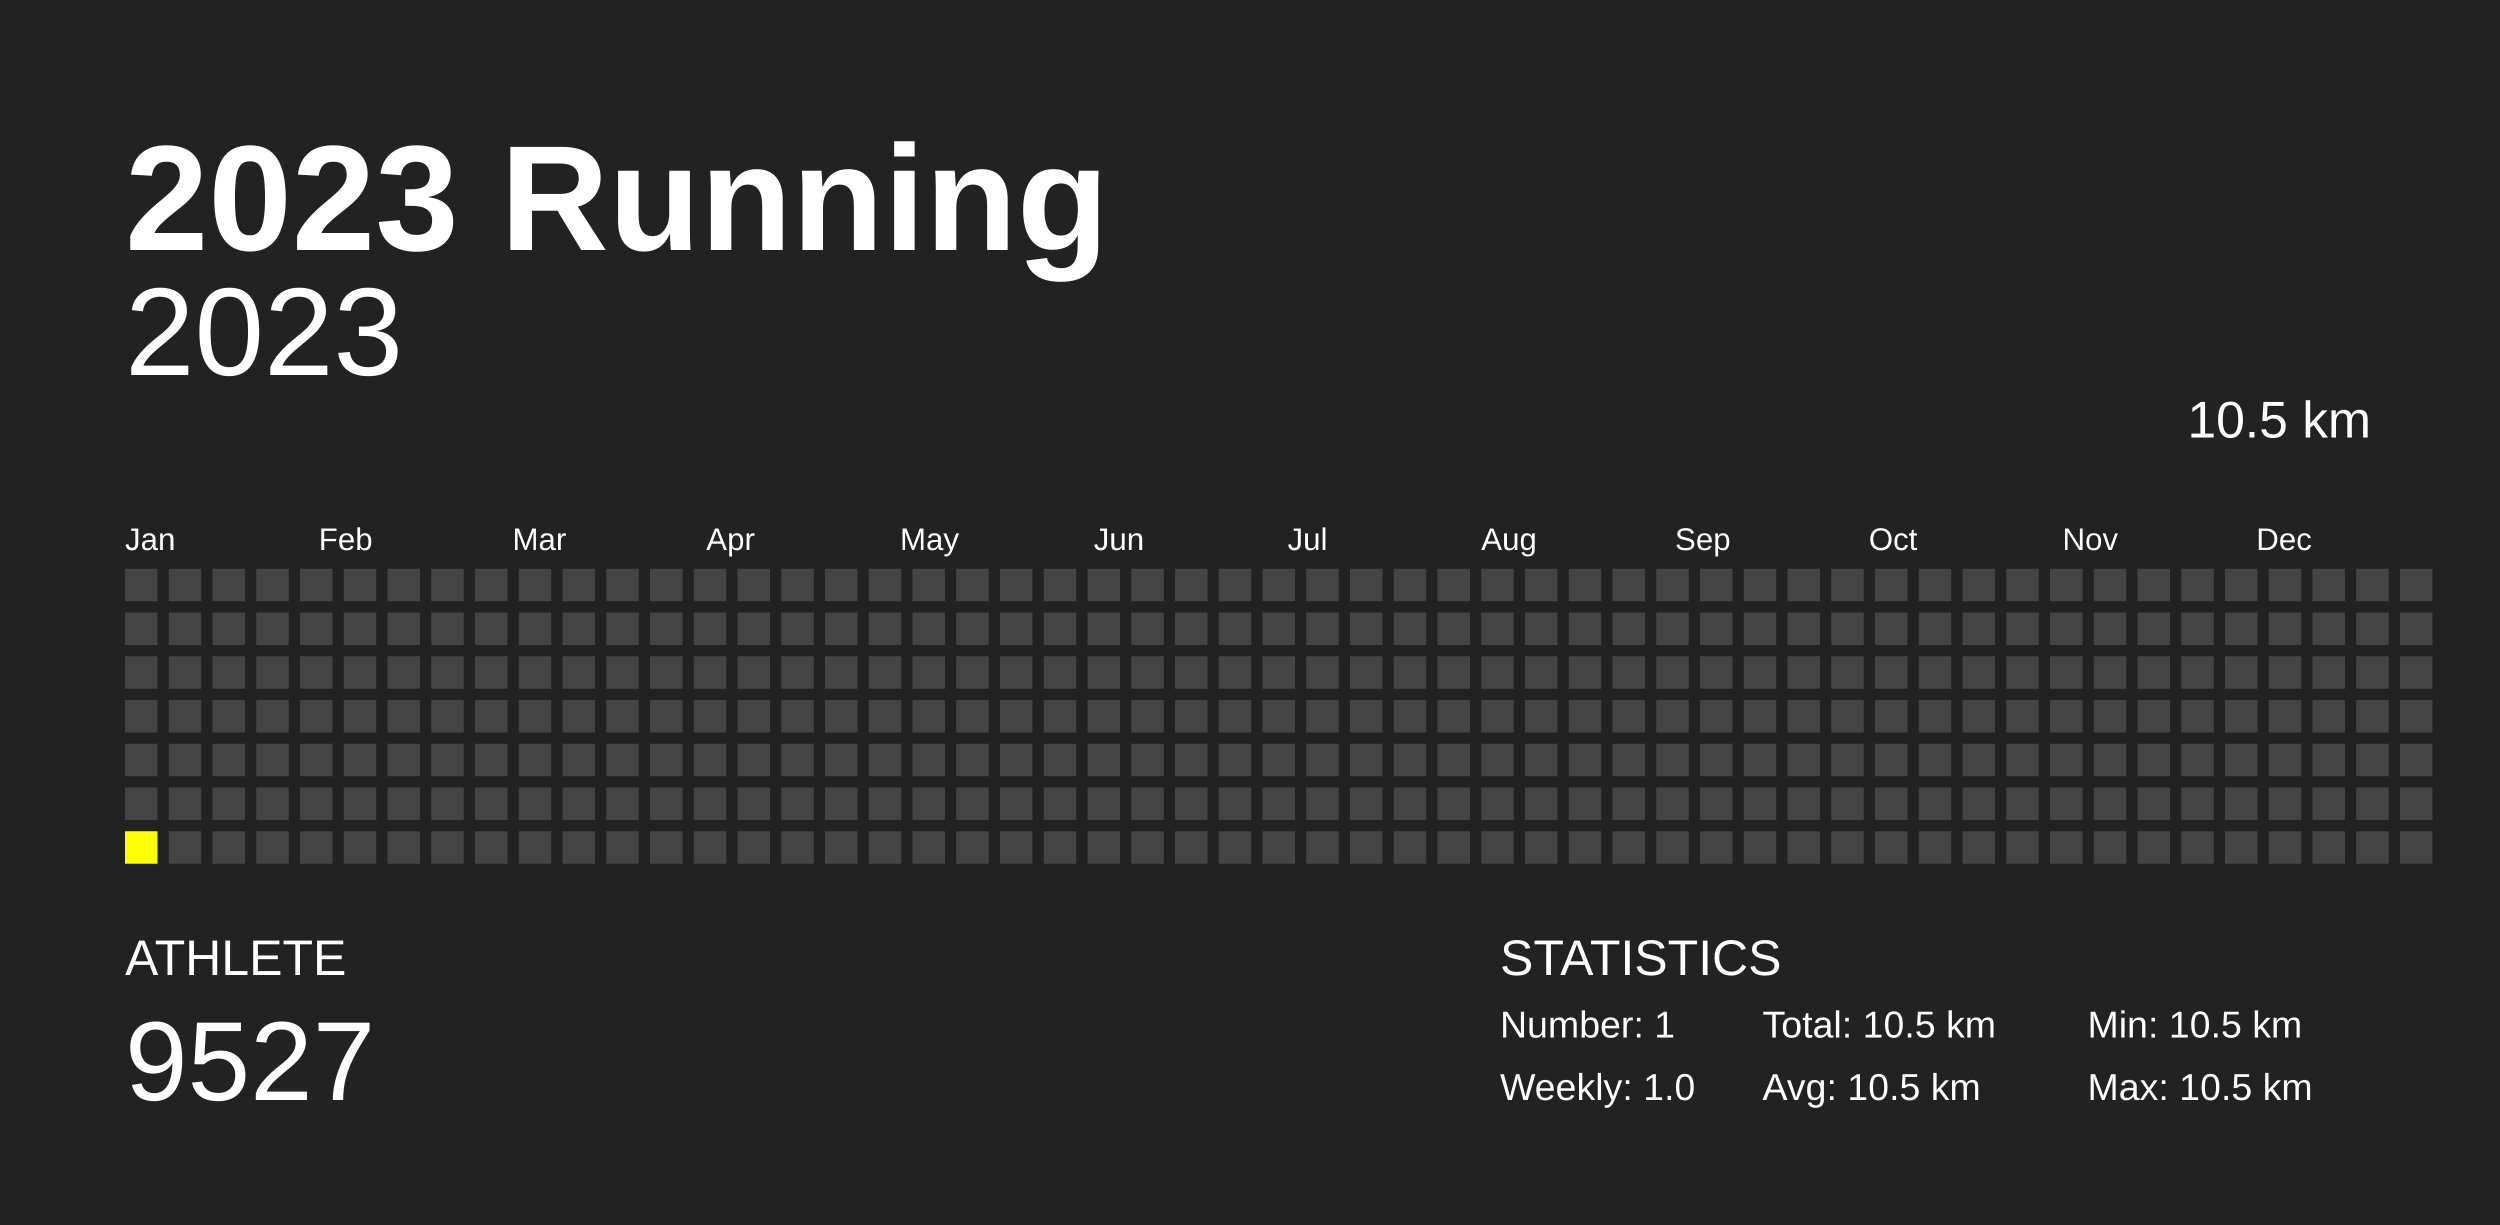
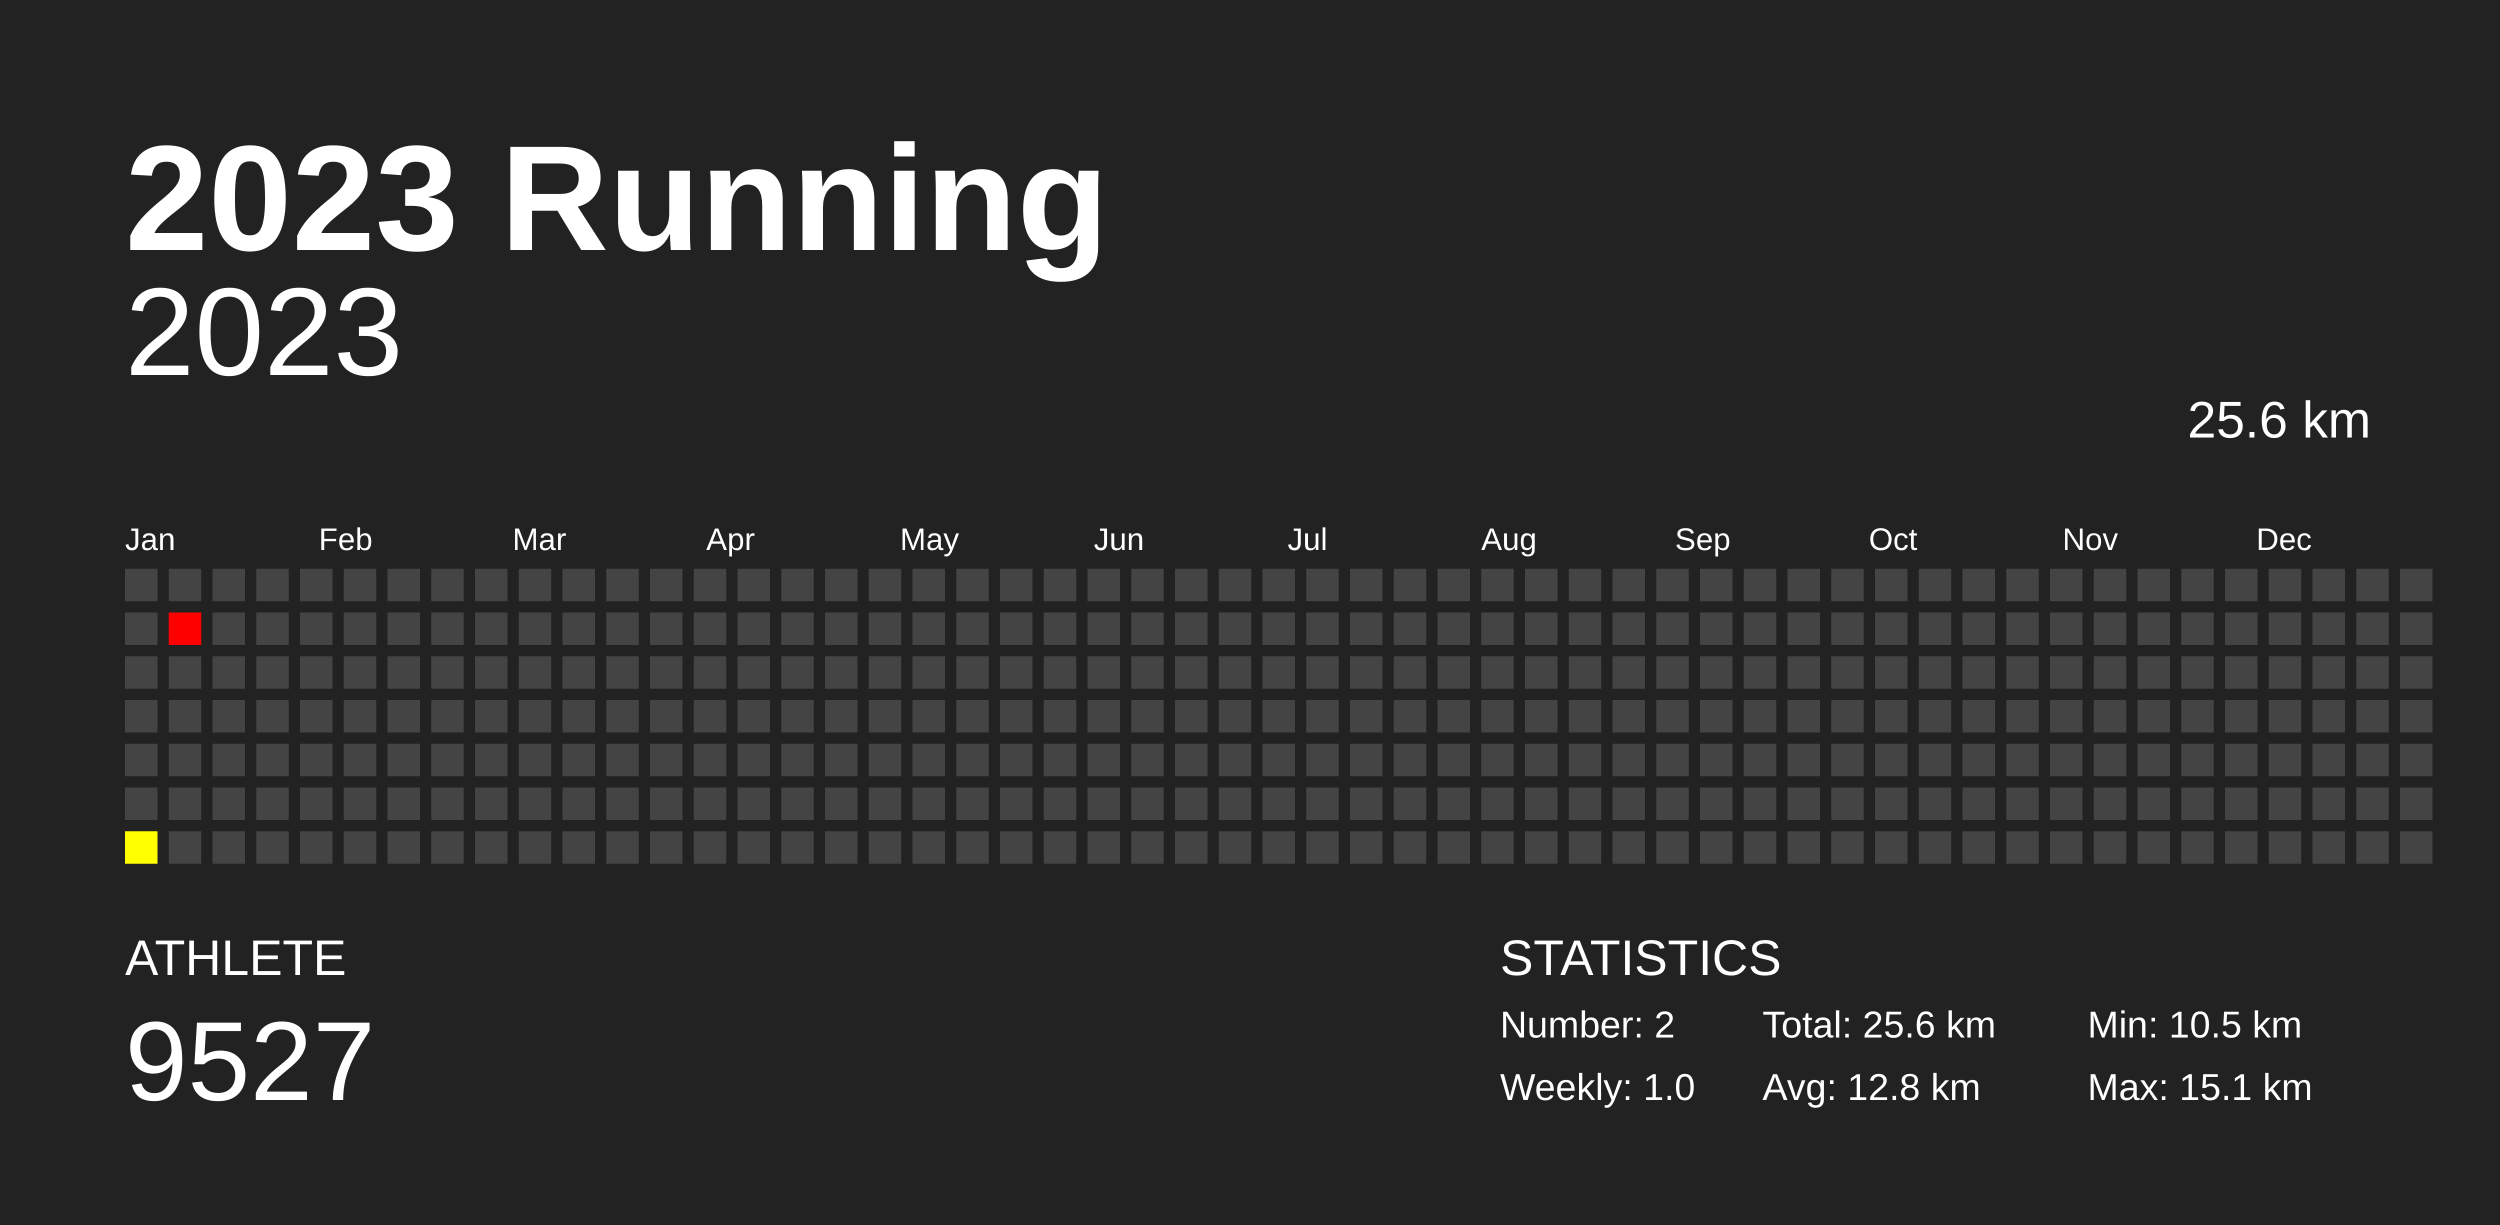
<svg xmlns="http://www.w3.org/2000/svg" baseProfile="full" height="98mm" version="1.1" viewBox="0,0,200,98" width="200mm">
  <defs />
  <rect fill="#222222" height="98" width="200" x="0" y="0" />
  <text fill="#FFFFFF" style="font-size:12px; font-family:Arial; font-weight:bold;" x="10" y="20">2023 Running</text>
  <text fill="#FFFFFF" style="font-size:4px; font-family:Arial" x="10" y="78">ATHLETE</text>
  <text fill="#FFFFFF" style="font-size:9px; font-family:Arial" x="10" y="88">9527</text>
  <text fill="#FFFFFF" style="font-size:4px; font-family:Arial" x="120" y="78">STATISTICS</text>
-   <text fill="#FFFFFF" style="font-size:3px; font-family:Arial" x="120" y="83">Number: 1</text>
+   <text fill="#FFFFFF" style="font-size:3px; font-family:Arial" x="120" y="83">Number: 2</text>
  <text fill="#FFFFFF" style="font-size:3px; font-family:Arial" x="120" y="88">Weekly: 1.0</text>
-   <text fill="#FFFFFF" style="font-size:3px; font-family:Arial" x="141" y="83">Total: 10.5 km</text>
-   <text fill="#FFFFFF" style="font-size:3px; font-family:Arial" x="141" y="88">Avg: 10.5 km</text>
+   <text fill="#FFFFFF" style="font-size:3px; font-family:Arial" x="141" y="83">Total: 25.6 km</text>
+   <text fill="#FFFFFF" style="font-size:3px; font-family:Arial" x="141" y="88">Avg: 12.8 km</text>
  <text fill="#FFFFFF" style="font-size:3px; font-family:Arial" x="167" y="83">Min: 10.5 km</text>
-   <text fill="#FFFFFF" style="font-size:3px; font-family:Arial" x="167" y="88">Max: 10.5 km</text>
+   <text fill="#FFFFFF" style="font-size:3px; font-family:Arial" x="167" y="88">Max: 15.1 km</text>
  <text alignment-baseline="hanging" fill="#FFFFFF" style="font-size:10.0px; font-family:Arial;" x="10" y="30">2023</text>
-   <text alignment-baseline="hanging" fill="#FFFFFF" style="font-size:4.125px; font-family:Arial;" x="175" y="35">10.5 km</text>
+   <text alignment-baseline="hanging" fill="#FFFFFF" style="font-size:4.125px; font-family:Arial;" x="175" y="35">25.6 km</text>
  <text fill="#FFFFFF" style="font-size:2.5px; font-family:Arial" x="10.0" y="44">Jan</text>
  <text fill="#FFFFFF" style="font-size:2.5px; font-family:Arial" x="25.5" y="44">Feb</text>
  <text fill="#FFFFFF" style="font-size:2.5px; font-family:Arial" x="41.0" y="44">Mar</text>
  <text fill="#FFFFFF" style="font-size:2.5px; font-family:Arial" x="56.5" y="44">Apr</text>
  <text fill="#FFFFFF" style="font-size:2.5px; font-family:Arial" x="72.0" y="44">May</text>
  <text fill="#FFFFFF" style="font-size:2.5px; font-family:Arial" x="87.5" y="44">Jun</text>
  <text fill="#FFFFFF" style="font-size:2.5px; font-family:Arial" x="103.0" y="44">Jul</text>
  <text fill="#FFFFFF" style="font-size:2.5px; font-family:Arial" x="118.5" y="44">Aug</text>
  <text fill="#FFFFFF" style="font-size:2.5px; font-family:Arial" x="134.0" y="44">Sep</text>
  <text fill="#FFFFFF" style="font-size:2.5px; font-family:Arial" x="149.5" y="44">Oct</text>
  <text fill="#FFFFFF" style="font-size:2.5px; font-family:Arial" x="165.0" y="44">Nov</text>
  <text fill="#FFFFFF" style="font-size:2.5px; font-family:Arial" x="180.5" y="44">Dec</text>
  <rect fill="#444444" height="2.6" width="2.6" x="10.0" y="45.5" />
  <rect fill="#444444" height="2.6" width="2.6" x="10.0" y="49.0" />
  <rect fill="#444444" height="2.6" width="2.6" x="10.0" y="52.5" />
  <rect fill="#444444" height="2.6" width="2.6" x="10.0" y="56.0" />
  <rect fill="#444444" height="2.6" width="2.6" x="10.0" y="59.5" />
  <rect fill="#444444" height="2.6" width="2.6" x="10.0" y="63.0" />
-   <rect fill="yellow" height="2.6" width="2.6" x="10.0" y="66.5" />
+   <rect fill="#ffff00" height="2.6" width="2.6" x="10.0" y="66.5" />
  <rect fill="#444444" height="2.6" width="2.6" x="13.5" y="45.5" />
-   <rect fill="#444444" height="2.6" width="2.6" x="13.5" y="49.0" />
+   <rect fill="#ff0000" height="2.6" width="2.6" x="13.5" y="49.0" />
  <rect fill="#444444" height="2.6" width="2.6" x="13.5" y="52.5" />
  <rect fill="#444444" height="2.6" width="2.6" x="13.5" y="56.0" />
  <rect fill="#444444" height="2.6" width="2.6" x="13.5" y="59.5" />
  <rect fill="#444444" height="2.6" width="2.6" x="13.5" y="63.0" />
  <rect fill="#444444" height="2.6" width="2.6" x="13.5" y="66.5" />
  <rect fill="#444444" height="2.6" width="2.6" x="17.0" y="45.5" />
  <rect fill="#444444" height="2.6" width="2.6" x="17.0" y="49.0" />
  <rect fill="#444444" height="2.6" width="2.6" x="17.0" y="52.5" />
  <rect fill="#444444" height="2.6" width="2.6" x="17.0" y="56.0" />
  <rect fill="#444444" height="2.6" width="2.6" x="17.0" y="59.5" />
  <rect fill="#444444" height="2.6" width="2.6" x="17.0" y="63.0" />
  <rect fill="#444444" height="2.6" width="2.6" x="17.0" y="66.5" />
  <rect fill="#444444" height="2.6" width="2.6" x="20.5" y="45.5" />
  <rect fill="#444444" height="2.6" width="2.6" x="20.5" y="49.0" />
  <rect fill="#444444" height="2.6" width="2.6" x="20.5" y="52.5" />
  <rect fill="#444444" height="2.6" width="2.6" x="20.5" y="56.0" />
  <rect fill="#444444" height="2.6" width="2.6" x="20.5" y="59.5" />
  <rect fill="#444444" height="2.6" width="2.6" x="20.5" y="63.0" />
  <rect fill="#444444" height="2.6" width="2.6" x="20.5" y="66.5" />
  <rect fill="#444444" height="2.6" width="2.6" x="24.0" y="45.5" />
  <rect fill="#444444" height="2.6" width="2.6" x="24.0" y="49.0" />
  <rect fill="#444444" height="2.6" width="2.6" x="24.0" y="52.5" />
  <rect fill="#444444" height="2.6" width="2.6" x="24.0" y="56.0" />
  <rect fill="#444444" height="2.6" width="2.6" x="24.0" y="59.5" />
  <rect fill="#444444" height="2.6" width="2.6" x="24.0" y="63.0" />
  <rect fill="#444444" height="2.6" width="2.6" x="24.0" y="66.5" />
  <rect fill="#444444" height="2.6" width="2.6" x="27.5" y="45.5" />
  <rect fill="#444444" height="2.6" width="2.6" x="27.5" y="49.0" />
  <rect fill="#444444" height="2.6" width="2.6" x="27.5" y="52.5" />
  <rect fill="#444444" height="2.6" width="2.6" x="27.5" y="56.0" />
  <rect fill="#444444" height="2.6" width="2.6" x="27.5" y="59.5" />
  <rect fill="#444444" height="2.6" width="2.6" x="27.5" y="63.0" />
  <rect fill="#444444" height="2.6" width="2.6" x="27.5" y="66.5" />
  <rect fill="#444444" height="2.6" width="2.6" x="31.0" y="45.5" />
  <rect fill="#444444" height="2.6" width="2.6" x="31.0" y="49.0" />
  <rect fill="#444444" height="2.6" width="2.6" x="31.0" y="52.5" />
  <rect fill="#444444" height="2.6" width="2.6" x="31.0" y="56.0" />
  <rect fill="#444444" height="2.6" width="2.6" x="31.0" y="59.5" />
  <rect fill="#444444" height="2.6" width="2.6" x="31.0" y="63.0" />
  <rect fill="#444444" height="2.6" width="2.6" x="31.0" y="66.5" />
  <rect fill="#444444" height="2.6" width="2.6" x="34.5" y="45.5" />
  <rect fill="#444444" height="2.6" width="2.6" x="34.5" y="49.0" />
  <rect fill="#444444" height="2.6" width="2.6" x="34.5" y="52.5" />
  <rect fill="#444444" height="2.6" width="2.6" x="34.5" y="56.0" />
  <rect fill="#444444" height="2.6" width="2.6" x="34.5" y="59.5" />
  <rect fill="#444444" height="2.6" width="2.6" x="34.5" y="63.0" />
  <rect fill="#444444" height="2.6" width="2.6" x="34.5" y="66.5" />
  <rect fill="#444444" height="2.6" width="2.6" x="38.0" y="45.5" />
  <rect fill="#444444" height="2.6" width="2.6" x="38.0" y="49.0" />
  <rect fill="#444444" height="2.6" width="2.6" x="38.0" y="52.5" />
  <rect fill="#444444" height="2.6" width="2.6" x="38.0" y="56.0" />
  <rect fill="#444444" height="2.6" width="2.6" x="38.0" y="59.5" />
  <rect fill="#444444" height="2.6" width="2.6" x="38.0" y="63.0" />
  <rect fill="#444444" height="2.6" width="2.6" x="38.0" y="66.5" />
  <rect fill="#444444" height="2.6" width="2.6" x="41.5" y="45.5" />
  <rect fill="#444444" height="2.6" width="2.6" x="41.5" y="49.0" />
  <rect fill="#444444" height="2.6" width="2.6" x="41.5" y="52.5" />
  <rect fill="#444444" height="2.6" width="2.6" x="41.5" y="56.0" />
  <rect fill="#444444" height="2.6" width="2.6" x="41.5" y="59.5" />
  <rect fill="#444444" height="2.6" width="2.6" x="41.5" y="63.0" />
  <rect fill="#444444" height="2.6" width="2.6" x="41.5" y="66.5" />
  <rect fill="#444444" height="2.6" width="2.6" x="45.0" y="45.5" />
  <rect fill="#444444" height="2.6" width="2.6" x="45.0" y="49.0" />
  <rect fill="#444444" height="2.6" width="2.6" x="45.0" y="52.5" />
  <rect fill="#444444" height="2.6" width="2.6" x="45.0" y="56.0" />
  <rect fill="#444444" height="2.6" width="2.6" x="45.0" y="59.5" />
  <rect fill="#444444" height="2.6" width="2.6" x="45.0" y="63.0" />
  <rect fill="#444444" height="2.6" width="2.6" x="45.0" y="66.5" />
  <rect fill="#444444" height="2.6" width="2.6" x="48.5" y="45.5" />
  <rect fill="#444444" height="2.6" width="2.6" x="48.5" y="49.0" />
  <rect fill="#444444" height="2.6" width="2.6" x="48.5" y="52.5" />
  <rect fill="#444444" height="2.6" width="2.6" x="48.5" y="56.0" />
  <rect fill="#444444" height="2.6" width="2.6" x="48.5" y="59.5" />
  <rect fill="#444444" height="2.6" width="2.6" x="48.5" y="63.0" />
  <rect fill="#444444" height="2.6" width="2.6" x="48.5" y="66.5" />
  <rect fill="#444444" height="2.6" width="2.6" x="52.0" y="45.5" />
  <rect fill="#444444" height="2.6" width="2.6" x="52.0" y="49.0" />
  <rect fill="#444444" height="2.6" width="2.6" x="52.0" y="52.5" />
  <rect fill="#444444" height="2.6" width="2.6" x="52.0" y="56.0" />
  <rect fill="#444444" height="2.6" width="2.6" x="52.0" y="59.5" />
  <rect fill="#444444" height="2.6" width="2.6" x="52.0" y="63.0" />
  <rect fill="#444444" height="2.6" width="2.6" x="52.0" y="66.5" />
  <rect fill="#444444" height="2.6" width="2.6" x="55.5" y="45.5" />
  <rect fill="#444444" height="2.6" width="2.6" x="55.5" y="49.0" />
  <rect fill="#444444" height="2.6" width="2.6" x="55.5" y="52.5" />
  <rect fill="#444444" height="2.6" width="2.6" x="55.5" y="56.0" />
  <rect fill="#444444" height="2.6" width="2.6" x="55.5" y="59.5" />
  <rect fill="#444444" height="2.6" width="2.6" x="55.5" y="63.0" />
  <rect fill="#444444" height="2.6" width="2.6" x="55.5" y="66.5" />
  <rect fill="#444444" height="2.6" width="2.6" x="59.0" y="45.5" />
  <rect fill="#444444" height="2.6" width="2.6" x="59.0" y="49.0" />
  <rect fill="#444444" height="2.6" width="2.6" x="59.0" y="52.5" />
  <rect fill="#444444" height="2.6" width="2.6" x="59.0" y="56.0" />
  <rect fill="#444444" height="2.6" width="2.6" x="59.0" y="59.5" />
  <rect fill="#444444" height="2.6" width="2.6" x="59.0" y="63.0" />
  <rect fill="#444444" height="2.6" width="2.6" x="59.0" y="66.5" />
  <rect fill="#444444" height="2.6" width="2.6" x="62.5" y="45.5" />
  <rect fill="#444444" height="2.6" width="2.6" x="62.5" y="49.0" />
  <rect fill="#444444" height="2.6" width="2.6" x="62.5" y="52.5" />
  <rect fill="#444444" height="2.6" width="2.6" x="62.5" y="56.0" />
  <rect fill="#444444" height="2.6" width="2.6" x="62.5" y="59.5" />
  <rect fill="#444444" height="2.6" width="2.6" x="62.5" y="63.0" />
  <rect fill="#444444" height="2.6" width="2.6" x="62.5" y="66.5" />
  <rect fill="#444444" height="2.6" width="2.6" x="66.0" y="45.5" />
  <rect fill="#444444" height="2.6" width="2.6" x="66.0" y="49.0" />
  <rect fill="#444444" height="2.6" width="2.6" x="66.0" y="52.5" />
  <rect fill="#444444" height="2.6" width="2.6" x="66.0" y="56.0" />
  <rect fill="#444444" height="2.6" width="2.6" x="66.0" y="59.5" />
  <rect fill="#444444" height="2.6" width="2.6" x="66.0" y="63.0" />
  <rect fill="#444444" height="2.6" width="2.6" x="66.0" y="66.5" />
  <rect fill="#444444" height="2.6" width="2.6" x="69.5" y="45.5" />
  <rect fill="#444444" height="2.6" width="2.6" x="69.5" y="49.0" />
  <rect fill="#444444" height="2.6" width="2.6" x="69.5" y="52.5" />
  <rect fill="#444444" height="2.6" width="2.6" x="69.5" y="56.0" />
  <rect fill="#444444" height="2.6" width="2.6" x="69.5" y="59.5" />
  <rect fill="#444444" height="2.6" width="2.6" x="69.5" y="63.0" />
  <rect fill="#444444" height="2.6" width="2.6" x="69.5" y="66.5" />
  <rect fill="#444444" height="2.6" width="2.6" x="73.0" y="45.5" />
  <rect fill="#444444" height="2.6" width="2.6" x="73.0" y="49.0" />
  <rect fill="#444444" height="2.6" width="2.6" x="73.0" y="52.5" />
  <rect fill="#444444" height="2.6" width="2.6" x="73.0" y="56.0" />
  <rect fill="#444444" height="2.6" width="2.6" x="73.0" y="59.5" />
  <rect fill="#444444" height="2.6" width="2.6" x="73.0" y="63.0" />
  <rect fill="#444444" height="2.6" width="2.6" x="73.0" y="66.5" />
  <rect fill="#444444" height="2.6" width="2.6" x="76.5" y="45.5" />
  <rect fill="#444444" height="2.6" width="2.6" x="76.5" y="49.0" />
  <rect fill="#444444" height="2.6" width="2.6" x="76.5" y="52.5" />
  <rect fill="#444444" height="2.6" width="2.6" x="76.5" y="56.0" />
  <rect fill="#444444" height="2.6" width="2.6" x="76.5" y="59.5" />
  <rect fill="#444444" height="2.6" width="2.6" x="76.5" y="63.0" />
  <rect fill="#444444" height="2.6" width="2.6" x="76.5" y="66.5" />
  <rect fill="#444444" height="2.6" width="2.6" x="80.0" y="45.5" />
  <rect fill="#444444" height="2.6" width="2.6" x="80.0" y="49.0" />
  <rect fill="#444444" height="2.6" width="2.6" x="80.0" y="52.5" />
  <rect fill="#444444" height="2.6" width="2.6" x="80.0" y="56.0" />
  <rect fill="#444444" height="2.6" width="2.6" x="80.0" y="59.5" />
  <rect fill="#444444" height="2.6" width="2.6" x="80.0" y="63.0" />
  <rect fill="#444444" height="2.6" width="2.6" x="80.0" y="66.5" />
  <rect fill="#444444" height="2.6" width="2.6" x="83.5" y="45.5" />
  <rect fill="#444444" height="2.6" width="2.6" x="83.5" y="49.0" />
  <rect fill="#444444" height="2.6" width="2.6" x="83.5" y="52.5" />
  <rect fill="#444444" height="2.6" width="2.6" x="83.5" y="56.0" />
  <rect fill="#444444" height="2.6" width="2.6" x="83.5" y="59.5" />
  <rect fill="#444444" height="2.6" width="2.6" x="83.5" y="63.0" />
  <rect fill="#444444" height="2.6" width="2.6" x="83.5" y="66.5" />
  <rect fill="#444444" height="2.6" width="2.6" x="87.0" y="45.5" />
  <rect fill="#444444" height="2.6" width="2.6" x="87.0" y="49.0" />
  <rect fill="#444444" height="2.6" width="2.6" x="87.0" y="52.5" />
  <rect fill="#444444" height="2.6" width="2.6" x="87.0" y="56.0" />
  <rect fill="#444444" height="2.6" width="2.6" x="87.0" y="59.5" />
  <rect fill="#444444" height="2.6" width="2.6" x="87.0" y="63.0" />
  <rect fill="#444444" height="2.6" width="2.6" x="87.0" y="66.5" />
  <rect fill="#444444" height="2.6" width="2.6" x="90.5" y="45.5" />
  <rect fill="#444444" height="2.6" width="2.6" x="90.5" y="49.0" />
  <rect fill="#444444" height="2.6" width="2.6" x="90.5" y="52.5" />
  <rect fill="#444444" height="2.6" width="2.6" x="90.5" y="56.0" />
  <rect fill="#444444" height="2.6" width="2.6" x="90.5" y="59.5" />
  <rect fill="#444444" height="2.6" width="2.6" x="90.5" y="63.0" />
  <rect fill="#444444" height="2.6" width="2.6" x="90.5" y="66.5" />
  <rect fill="#444444" height="2.6" width="2.6" x="94.0" y="45.5" />
  <rect fill="#444444" height="2.6" width="2.6" x="94.0" y="49.0" />
  <rect fill="#444444" height="2.6" width="2.6" x="94.0" y="52.5" />
  <rect fill="#444444" height="2.6" width="2.6" x="94.0" y="56.0" />
  <rect fill="#444444" height="2.6" width="2.6" x="94.0" y="59.5" />
  <rect fill="#444444" height="2.6" width="2.6" x="94.0" y="63.0" />
  <rect fill="#444444" height="2.6" width="2.6" x="94.0" y="66.5" />
  <rect fill="#444444" height="2.6" width="2.6" x="97.5" y="45.5" />
  <rect fill="#444444" height="2.6" width="2.6" x="97.5" y="49.0" />
  <rect fill="#444444" height="2.6" width="2.6" x="97.5" y="52.5" />
  <rect fill="#444444" height="2.6" width="2.6" x="97.5" y="56.0" />
  <rect fill="#444444" height="2.6" width="2.6" x="97.5" y="59.5" />
  <rect fill="#444444" height="2.6" width="2.6" x="97.5" y="63.0" />
  <rect fill="#444444" height="2.6" width="2.6" x="97.5" y="66.5" />
  <rect fill="#444444" height="2.6" width="2.6" x="101.0" y="45.5" />
  <rect fill="#444444" height="2.6" width="2.6" x="101.0" y="49.0" />
  <rect fill="#444444" height="2.6" width="2.6" x="101.0" y="52.5" />
  <rect fill="#444444" height="2.6" width="2.6" x="101.0" y="56.0" />
  <rect fill="#444444" height="2.6" width="2.6" x="101.0" y="59.5" />
  <rect fill="#444444" height="2.6" width="2.6" x="101.0" y="63.0" />
  <rect fill="#444444" height="2.6" width="2.6" x="101.0" y="66.5" />
  <rect fill="#444444" height="2.6" width="2.6" x="104.5" y="45.5" />
  <rect fill="#444444" height="2.6" width="2.6" x="104.5" y="49.0" />
  <rect fill="#444444" height="2.6" width="2.6" x="104.5" y="52.5" />
  <rect fill="#444444" height="2.6" width="2.6" x="104.5" y="56.0" />
  <rect fill="#444444" height="2.6" width="2.6" x="104.5" y="59.5" />
  <rect fill="#444444" height="2.6" width="2.6" x="104.5" y="63.0" />
  <rect fill="#444444" height="2.6" width="2.6" x="104.5" y="66.5" />
  <rect fill="#444444" height="2.6" width="2.6" x="108.0" y="45.5" />
  <rect fill="#444444" height="2.6" width="2.6" x="108.0" y="49.0" />
  <rect fill="#444444" height="2.6" width="2.6" x="108.0" y="52.5" />
  <rect fill="#444444" height="2.6" width="2.6" x="108.0" y="56.0" />
  <rect fill="#444444" height="2.6" width="2.6" x="108.0" y="59.5" />
  <rect fill="#444444" height="2.6" width="2.6" x="108.0" y="63.0" />
  <rect fill="#444444" height="2.6" width="2.6" x="108.0" y="66.5" />
  <rect fill="#444444" height="2.6" width="2.6" x="111.5" y="45.5" />
  <rect fill="#444444" height="2.6" width="2.6" x="111.5" y="49.0" />
  <rect fill="#444444" height="2.6" width="2.6" x="111.5" y="52.5" />
  <rect fill="#444444" height="2.6" width="2.6" x="111.5" y="56.0" />
  <rect fill="#444444" height="2.6" width="2.6" x="111.5" y="59.5" />
  <rect fill="#444444" height="2.6" width="2.6" x="111.5" y="63.0" />
  <rect fill="#444444" height="2.6" width="2.6" x="111.5" y="66.5" />
  <rect fill="#444444" height="2.6" width="2.6" x="115.0" y="45.5" />
  <rect fill="#444444" height="2.6" width="2.6" x="115.0" y="49.0" />
  <rect fill="#444444" height="2.6" width="2.6" x="115.0" y="52.5" />
  <rect fill="#444444" height="2.6" width="2.6" x="115.0" y="56.0" />
  <rect fill="#444444" height="2.6" width="2.6" x="115.0" y="59.5" />
  <rect fill="#444444" height="2.6" width="2.6" x="115.0" y="63.0" />
  <rect fill="#444444" height="2.6" width="2.6" x="115.0" y="66.5" />
  <rect fill="#444444" height="2.6" width="2.6" x="118.5" y="45.5" />
  <rect fill="#444444" height="2.6" width="2.6" x="118.5" y="49.0" />
  <rect fill="#444444" height="2.6" width="2.6" x="118.5" y="52.5" />
  <rect fill="#444444" height="2.6" width="2.6" x="118.5" y="56.0" />
  <rect fill="#444444" height="2.6" width="2.6" x="118.5" y="59.5" />
  <rect fill="#444444" height="2.6" width="2.6" x="118.5" y="63.0" />
  <rect fill="#444444" height="2.6" width="2.6" x="118.5" y="66.5" />
  <rect fill="#444444" height="2.6" width="2.6" x="122.0" y="45.5" />
  <rect fill="#444444" height="2.6" width="2.6" x="122.0" y="49.0" />
  <rect fill="#444444" height="2.6" width="2.6" x="122.0" y="52.5" />
  <rect fill="#444444" height="2.6" width="2.6" x="122.0" y="56.0" />
  <rect fill="#444444" height="2.6" width="2.6" x="122.0" y="59.5" />
  <rect fill="#444444" height="2.6" width="2.6" x="122.0" y="63.0" />
  <rect fill="#444444" height="2.6" width="2.6" x="122.0" y="66.5" />
  <rect fill="#444444" height="2.6" width="2.6" x="125.5" y="45.5" />
  <rect fill="#444444" height="2.6" width="2.6" x="125.5" y="49.0" />
  <rect fill="#444444" height="2.6" width="2.6" x="125.5" y="52.5" />
  <rect fill="#444444" height="2.6" width="2.6" x="125.5" y="56.0" />
  <rect fill="#444444" height="2.6" width="2.6" x="125.5" y="59.5" />
  <rect fill="#444444" height="2.6" width="2.6" x="125.5" y="63.0" />
  <rect fill="#444444" height="2.6" width="2.6" x="125.5" y="66.5" />
  <rect fill="#444444" height="2.6" width="2.6" x="129.0" y="45.5" />
  <rect fill="#444444" height="2.6" width="2.6" x="129.0" y="49.0" />
  <rect fill="#444444" height="2.6" width="2.6" x="129.0" y="52.5" />
  <rect fill="#444444" height="2.6" width="2.6" x="129.0" y="56.0" />
  <rect fill="#444444" height="2.6" width="2.6" x="129.0" y="59.5" />
  <rect fill="#444444" height="2.6" width="2.6" x="129.0" y="63.0" />
  <rect fill="#444444" height="2.6" width="2.6" x="129.0" y="66.5" />
  <rect fill="#444444" height="2.6" width="2.6" x="132.5" y="45.5" />
  <rect fill="#444444" height="2.6" width="2.6" x="132.5" y="49.0" />
  <rect fill="#444444" height="2.6" width="2.6" x="132.5" y="52.5" />
  <rect fill="#444444" height="2.6" width="2.6" x="132.5" y="56.0" />
  <rect fill="#444444" height="2.6" width="2.6" x="132.5" y="59.5" />
  <rect fill="#444444" height="2.6" width="2.6" x="132.5" y="63.0" />
  <rect fill="#444444" height="2.6" width="2.6" x="132.5" y="66.5" />
  <rect fill="#444444" height="2.6" width="2.6" x="136.0" y="45.5" />
  <rect fill="#444444" height="2.6" width="2.6" x="136.0" y="49.0" />
  <rect fill="#444444" height="2.6" width="2.6" x="136.0" y="52.5" />
  <rect fill="#444444" height="2.6" width="2.6" x="136.0" y="56.0" />
  <rect fill="#444444" height="2.6" width="2.6" x="136.0" y="59.5" />
  <rect fill="#444444" height="2.6" width="2.6" x="136.0" y="63.0" />
  <rect fill="#444444" height="2.6" width="2.6" x="136.0" y="66.5" />
  <rect fill="#444444" height="2.6" width="2.6" x="139.5" y="45.5" />
  <rect fill="#444444" height="2.6" width="2.6" x="139.5" y="49.0" />
  <rect fill="#444444" height="2.6" width="2.6" x="139.5" y="52.5" />
  <rect fill="#444444" height="2.6" width="2.6" x="139.5" y="56.0" />
  <rect fill="#444444" height="2.6" width="2.6" x="139.5" y="59.5" />
  <rect fill="#444444" height="2.6" width="2.6" x="139.5" y="63.0" />
  <rect fill="#444444" height="2.6" width="2.6" x="139.5" y="66.5" />
  <rect fill="#444444" height="2.6" width="2.6" x="143.0" y="45.5" />
  <rect fill="#444444" height="2.6" width="2.6" x="143.0" y="49.0" />
  <rect fill="#444444" height="2.6" width="2.6" x="143.0" y="52.5" />
  <rect fill="#444444" height="2.6" width="2.6" x="143.0" y="56.0" />
  <rect fill="#444444" height="2.6" width="2.6" x="143.0" y="59.5" />
  <rect fill="#444444" height="2.6" width="2.6" x="143.0" y="63.0" />
  <rect fill="#444444" height="2.6" width="2.6" x="143.0" y="66.5" />
  <rect fill="#444444" height="2.6" width="2.6" x="146.5" y="45.5" />
  <rect fill="#444444" height="2.6" width="2.6" x="146.5" y="49.0" />
  <rect fill="#444444" height="2.6" width="2.6" x="146.5" y="52.5" />
  <rect fill="#444444" height="2.6" width="2.6" x="146.5" y="56.0" />
  <rect fill="#444444" height="2.6" width="2.6" x="146.5" y="59.5" />
  <rect fill="#444444" height="2.6" width="2.6" x="146.5" y="63.0" />
  <rect fill="#444444" height="2.6" width="2.6" x="146.5" y="66.5" />
  <rect fill="#444444" height="2.6" width="2.6" x="150.0" y="45.5" />
  <rect fill="#444444" height="2.6" width="2.6" x="150.0" y="49.0" />
  <rect fill="#444444" height="2.6" width="2.6" x="150.0" y="52.5" />
  <rect fill="#444444" height="2.6" width="2.6" x="150.0" y="56.0" />
  <rect fill="#444444" height="2.6" width="2.6" x="150.0" y="59.5" />
  <rect fill="#444444" height="2.6" width="2.6" x="150.0" y="63.0" />
  <rect fill="#444444" height="2.6" width="2.6" x="150.0" y="66.5" />
  <rect fill="#444444" height="2.6" width="2.6" x="153.5" y="45.5" />
  <rect fill="#444444" height="2.6" width="2.6" x="153.5" y="49.0" />
  <rect fill="#444444" height="2.6" width="2.6" x="153.5" y="52.5" />
  <rect fill="#444444" height="2.6" width="2.6" x="153.5" y="56.0" />
  <rect fill="#444444" height="2.6" width="2.6" x="153.5" y="59.5" />
  <rect fill="#444444" height="2.6" width="2.6" x="153.5" y="63.0" />
  <rect fill="#444444" height="2.6" width="2.6" x="153.5" y="66.5" />
  <rect fill="#444444" height="2.6" width="2.6" x="157.0" y="45.5" />
  <rect fill="#444444" height="2.6" width="2.6" x="157.0" y="49.0" />
  <rect fill="#444444" height="2.6" width="2.6" x="157.0" y="52.5" />
  <rect fill="#444444" height="2.6" width="2.6" x="157.0" y="56.0" />
  <rect fill="#444444" height="2.6" width="2.6" x="157.0" y="59.5" />
  <rect fill="#444444" height="2.6" width="2.6" x="157.0" y="63.0" />
  <rect fill="#444444" height="2.6" width="2.6" x="157.0" y="66.5" />
  <rect fill="#444444" height="2.6" width="2.6" x="160.5" y="45.5" />
  <rect fill="#444444" height="2.6" width="2.6" x="160.5" y="49.0" />
  <rect fill="#444444" height="2.6" width="2.6" x="160.5" y="52.5" />
  <rect fill="#444444" height="2.6" width="2.6" x="160.5" y="56.0" />
  <rect fill="#444444" height="2.6" width="2.6" x="160.5" y="59.5" />
  <rect fill="#444444" height="2.6" width="2.6" x="160.5" y="63.0" />
  <rect fill="#444444" height="2.6" width="2.6" x="160.5" y="66.5" />
  <rect fill="#444444" height="2.6" width="2.6" x="164.0" y="45.5" />
  <rect fill="#444444" height="2.6" width="2.6" x="164.0" y="49.0" />
  <rect fill="#444444" height="2.6" width="2.6" x="164.0" y="52.5" />
  <rect fill="#444444" height="2.6" width="2.6" x="164.0" y="56.0" />
  <rect fill="#444444" height="2.6" width="2.6" x="164.0" y="59.5" />
  <rect fill="#444444" height="2.6" width="2.6" x="164.0" y="63.0" />
  <rect fill="#444444" height="2.6" width="2.6" x="164.0" y="66.5" />
  <rect fill="#444444" height="2.6" width="2.6" x="167.5" y="45.5" />
  <rect fill="#444444" height="2.6" width="2.6" x="167.5" y="49.0" />
  <rect fill="#444444" height="2.6" width="2.6" x="167.5" y="52.5" />
  <rect fill="#444444" height="2.6" width="2.6" x="167.5" y="56.0" />
  <rect fill="#444444" height="2.6" width="2.6" x="167.5" y="59.5" />
  <rect fill="#444444" height="2.6" width="2.6" x="167.5" y="63.0" />
  <rect fill="#444444" height="2.6" width="2.6" x="167.5" y="66.5" />
  <rect fill="#444444" height="2.6" width="2.6" x="171.0" y="45.5" />
  <rect fill="#444444" height="2.6" width="2.6" x="171.0" y="49.0" />
  <rect fill="#444444" height="2.6" width="2.6" x="171.0" y="52.5" />
  <rect fill="#444444" height="2.6" width="2.6" x="171.0" y="56.0" />
  <rect fill="#444444" height="2.6" width="2.6" x="171.0" y="59.5" />
  <rect fill="#444444" height="2.6" width="2.6" x="171.0" y="63.0" />
  <rect fill="#444444" height="2.6" width="2.6" x="171.0" y="66.5" />
  <rect fill="#444444" height="2.6" width="2.6" x="174.5" y="45.5" />
  <rect fill="#444444" height="2.6" width="2.6" x="174.5" y="49.0" />
  <rect fill="#444444" height="2.6" width="2.6" x="174.5" y="52.5" />
  <rect fill="#444444" height="2.6" width="2.6" x="174.5" y="56.0" />
  <rect fill="#444444" height="2.6" width="2.6" x="174.5" y="59.5" />
  <rect fill="#444444" height="2.6" width="2.6" x="174.5" y="63.0" />
  <rect fill="#444444" height="2.6" width="2.6" x="174.5" y="66.5" />
  <rect fill="#444444" height="2.6" width="2.6" x="178.0" y="45.5" />
  <rect fill="#444444" height="2.6" width="2.6" x="178.0" y="49.0" />
  <rect fill="#444444" height="2.6" width="2.6" x="178.0" y="52.5" />
  <rect fill="#444444" height="2.6" width="2.6" x="178.0" y="56.0" />
  <rect fill="#444444" height="2.6" width="2.6" x="178.0" y="59.5" />
  <rect fill="#444444" height="2.6" width="2.6" x="178.0" y="63.0" />
  <rect fill="#444444" height="2.6" width="2.6" x="178.0" y="66.5" />
  <rect fill="#444444" height="2.6" width="2.6" x="181.5" y="45.5" />
  <rect fill="#444444" height="2.6" width="2.6" x="181.5" y="49.0" />
  <rect fill="#444444" height="2.6" width="2.6" x="181.5" y="52.5" />
  <rect fill="#444444" height="2.6" width="2.6" x="181.5" y="56.0" />
  <rect fill="#444444" height="2.6" width="2.6" x="181.5" y="59.5" />
  <rect fill="#444444" height="2.6" width="2.6" x="181.5" y="63.0" />
  <rect fill="#444444" height="2.6" width="2.6" x="181.5" y="66.5" />
  <rect fill="#444444" height="2.6" width="2.6" x="185.0" y="45.5" />
  <rect fill="#444444" height="2.6" width="2.6" x="185.0" y="49.0" />
  <rect fill="#444444" height="2.6" width="2.6" x="185.0" y="52.5" />
  <rect fill="#444444" height="2.6" width="2.6" x="185.0" y="56.0" />
  <rect fill="#444444" height="2.6" width="2.6" x="185.0" y="59.5" />
  <rect fill="#444444" height="2.6" width="2.6" x="185.0" y="63.0" />
  <rect fill="#444444" height="2.6" width="2.6" x="185.0" y="66.5" />
  <rect fill="#444444" height="2.6" width="2.6" x="188.5" y="45.5" />
  <rect fill="#444444" height="2.6" width="2.6" x="188.5" y="49.0" />
  <rect fill="#444444" height="2.6" width="2.6" x="188.5" y="52.5" />
  <rect fill="#444444" height="2.6" width="2.6" x="188.5" y="56.0" />
  <rect fill="#444444" height="2.6" width="2.6" x="188.5" y="59.5" />
  <rect fill="#444444" height="2.6" width="2.6" x="188.5" y="63.0" />
  <rect fill="#444444" height="2.6" width="2.6" x="188.5" y="66.5" />
  <rect fill="#444444" height="2.6" width="2.6" x="192.0" y="45.5" />
  <rect fill="#444444" height="2.6" width="2.6" x="192.0" y="49.0" />
  <rect fill="#444444" height="2.6" width="2.6" x="192.0" y="52.5" />
  <rect fill="#444444" height="2.6" width="2.6" x="192.0" y="56.0" />
  <rect fill="#444444" height="2.6" width="2.6" x="192.0" y="59.5" />
  <rect fill="#444444" height="2.6" width="2.6" x="192.0" y="63.0" />
  <rect fill="#444444" height="2.6" width="2.6" x="192.0" y="66.5" />
</svg>
